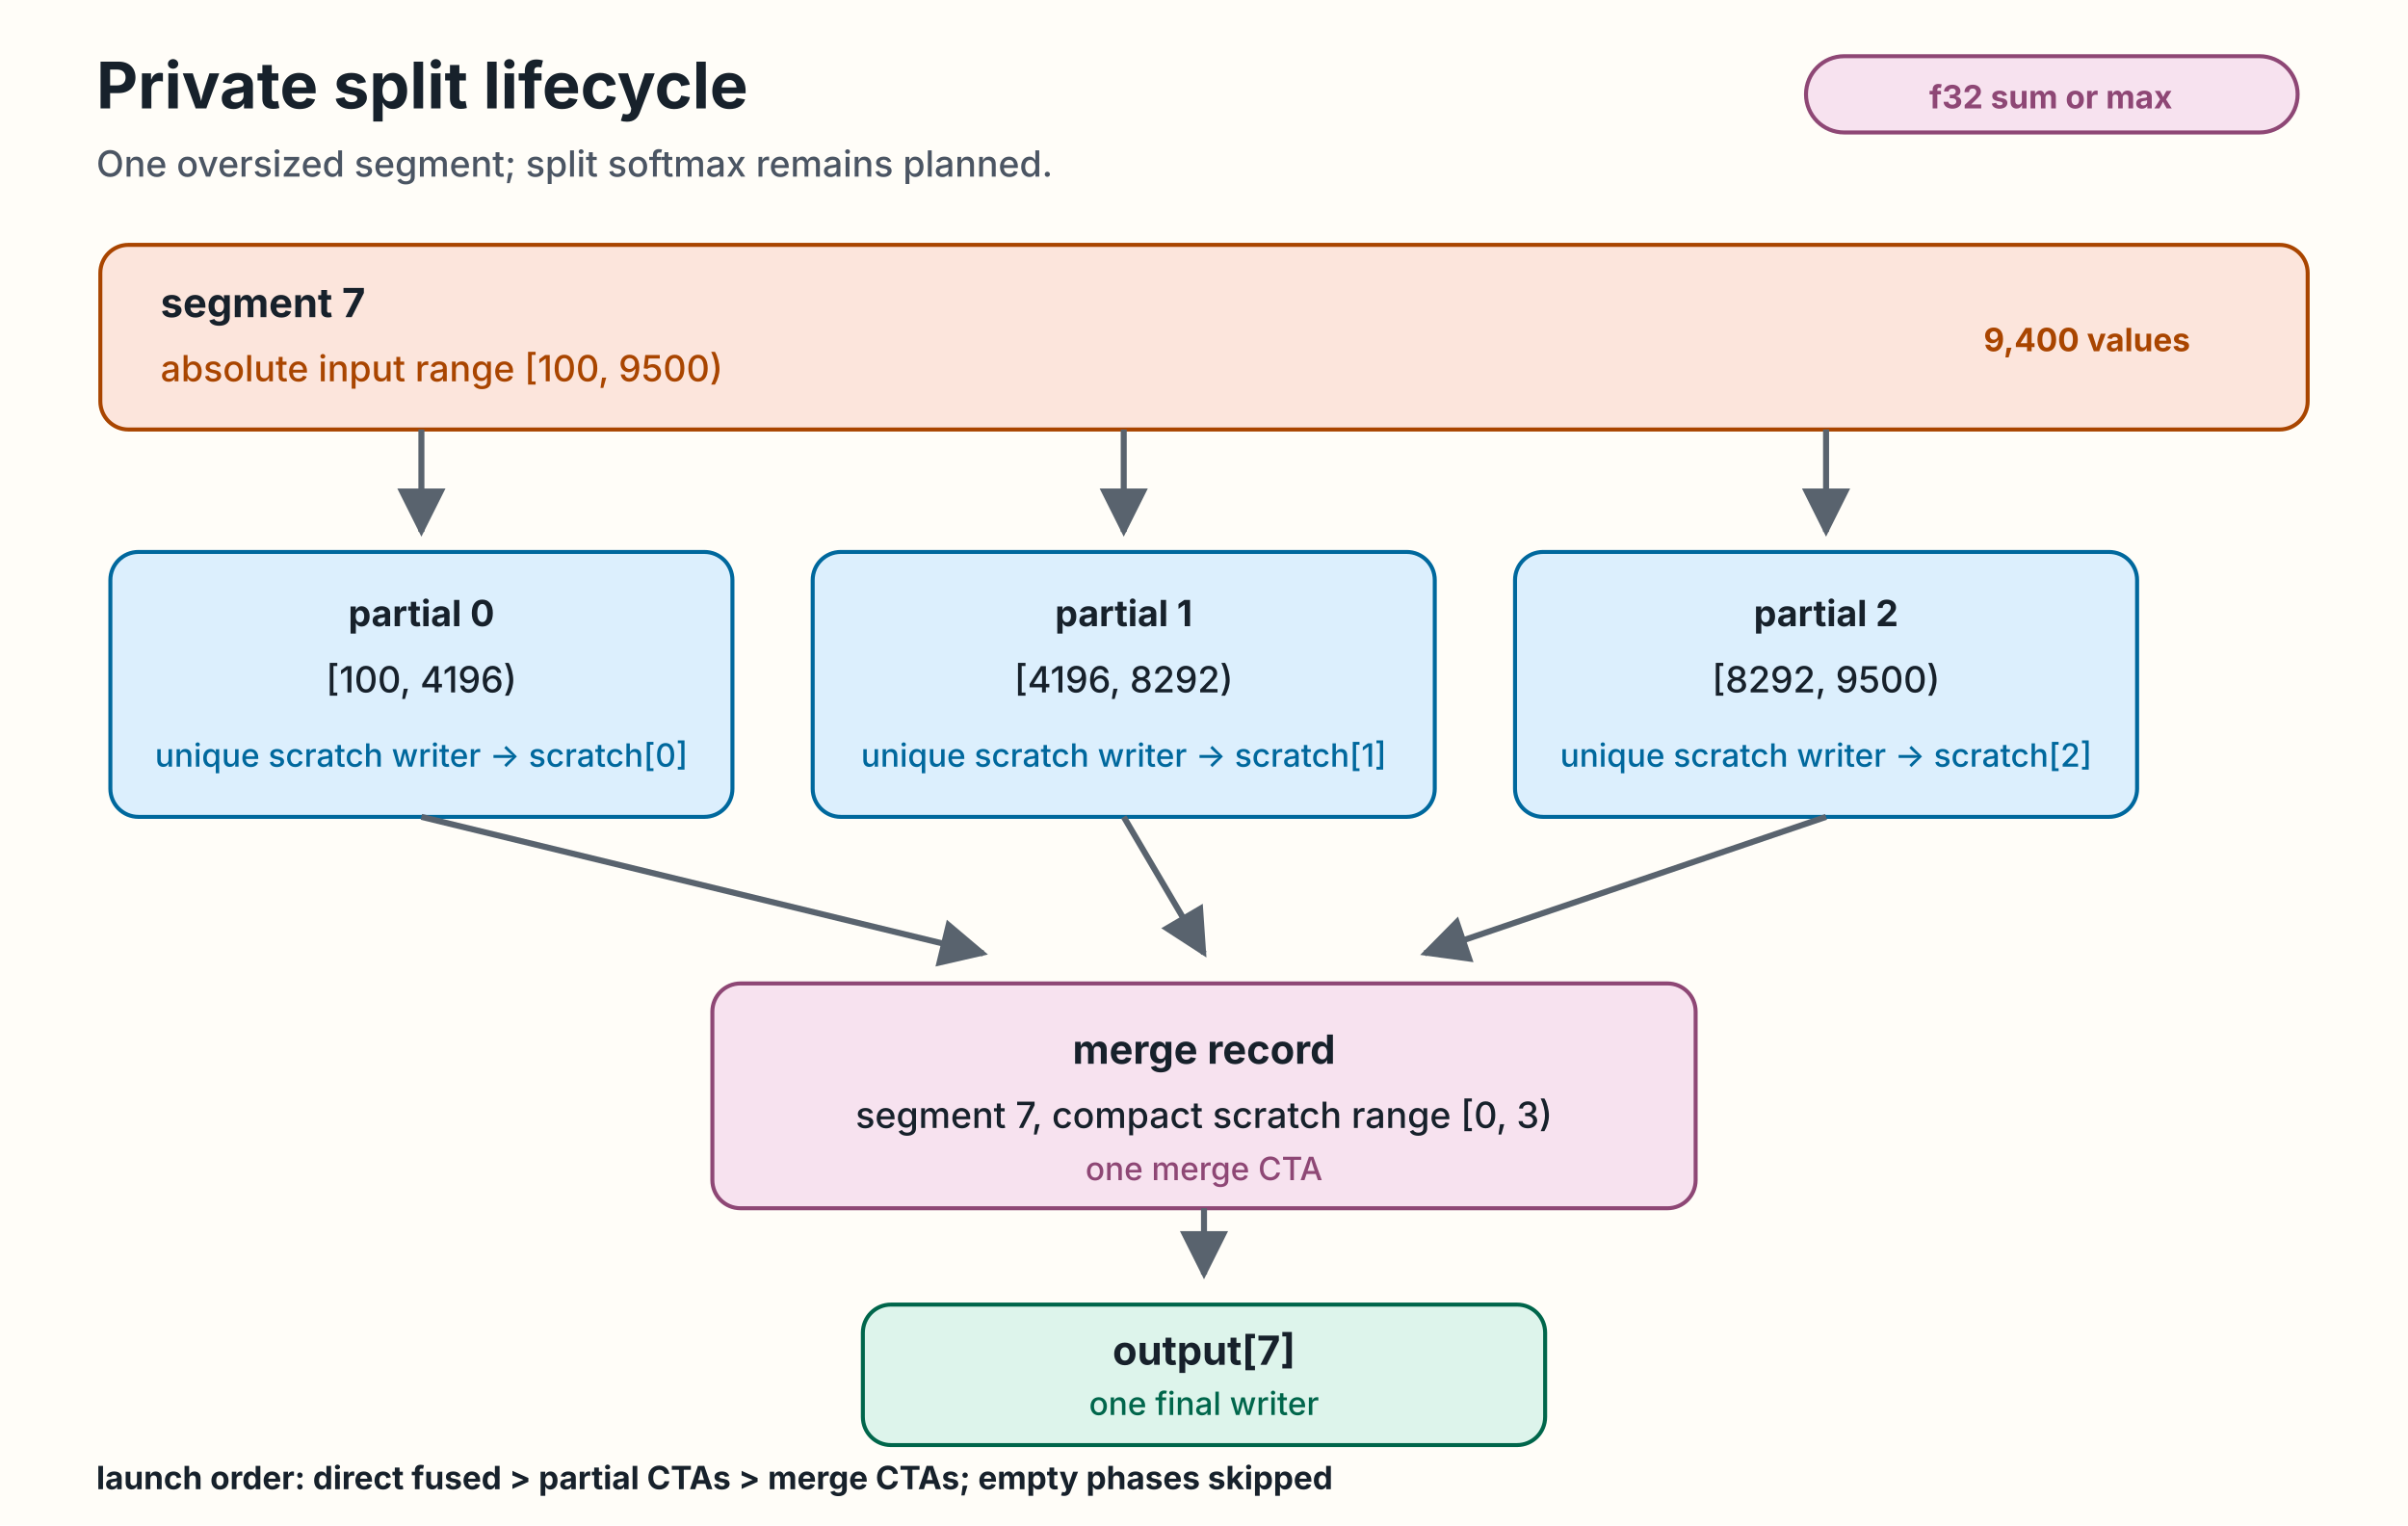
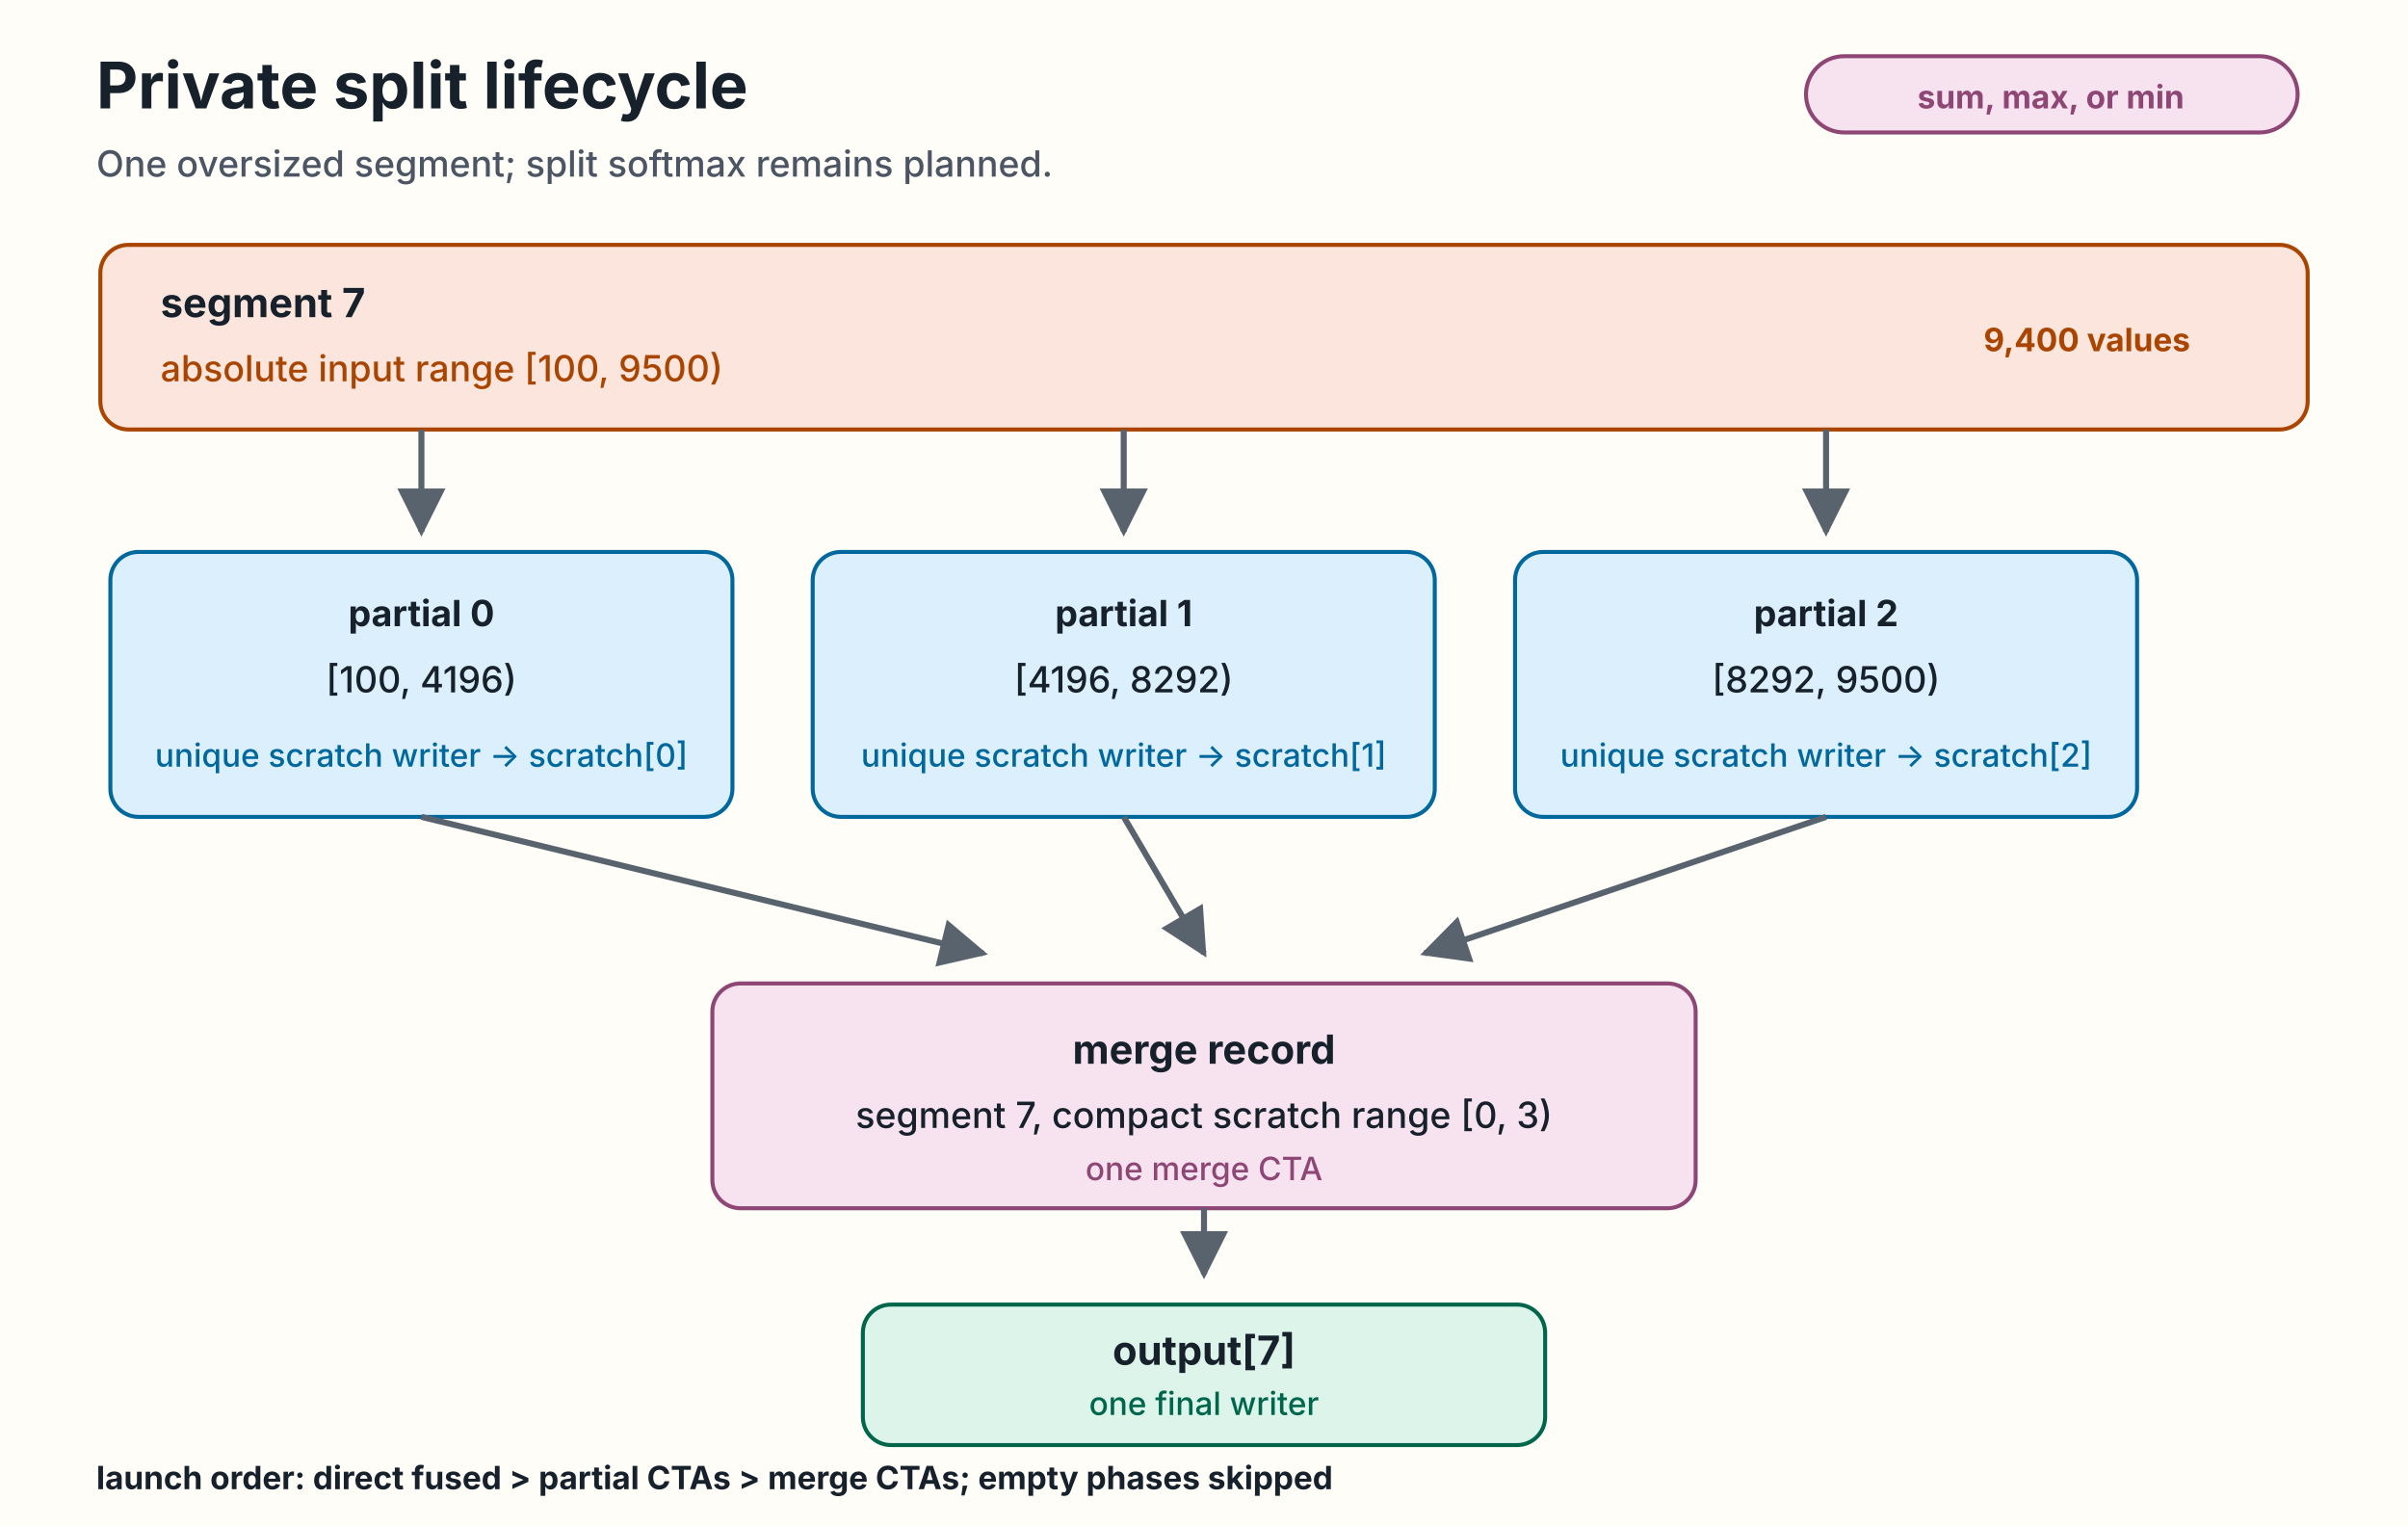
<svg xmlns="http://www.w3.org/2000/svg" viewBox="0 0 1200 760" role="img" aria-labelledby="split-lifecycle-title split-lifecycle-description" font-family="system-ui, -apple-system, BlinkMacSystemFont, 'Segoe UI', sans-serif">
  <defs>
    <marker id="split-lifecycle-arrow" viewBox="0 0 10 10" refX="9" refY="5" markerWidth="8" markerHeight="8" orient="auto">
      <path d="M 0 0 L 10 5 L 0 10 z" fill="#59636E" />
    </marker>
  </defs>
  <rect data-role="canvas" x="0" y="0" width="1200" height="760" fill="#FFFDF8" />
  <text x="48" y="54" font-size="32" font-weight="750" fill="#17212B" text-anchor="start">Private split lifecycle</text>
  <rect x="900" y="28" width="245" height="38" rx="19" fill="#F7E2EF" stroke="#8E4775" stroke-width="2" />
-   <text x="1022" y="54" font-size="16" font-weight="750" fill="#8E4775" text-anchor="middle">f32 sum or max</text>
+   <text x="1022" y="54" font-size="16" font-weight="750" fill="#8E4775" text-anchor="middle">sum, max, or min</text>
  <text x="48" y="88" font-size="18" font-weight="500" fill="#4B5563" text-anchor="start">One oversized segment; split softmax remains planned.</text>
  <rect x="50" y="122" width="1100" height="92" rx="14" fill="#FCE5DC" stroke="#A94500" stroke-width="2" />
  <text x="80" y="158" font-size="20" font-weight="750" fill="#17212B" text-anchor="start">segment 7</text>
  <text x="80" y="190" font-size="18" font-weight="500" fill="#A94500" text-anchor="start">absolute input range [100, 9500)</text>
  <text x="1040" y="175" font-size="16" font-weight="650" fill="#A94500" text-anchor="middle">9,400 values</text>
  <rect x="55" y="275" width="310" height="132" rx="14" fill="#DCEFFD" stroke="#00689D" stroke-width="2" />
  <text x="210" y="312" font-size="18" font-weight="750" fill="#17212B" text-anchor="middle">partial 0</text>
  <text x="210" y="345" font-size="18" font-weight="500" fill="#17212B" text-anchor="middle">[100, 4196)</text>
  <text x="210" y="382" font-size="16" font-weight="500" fill="#00689D" text-anchor="middle">unique scratch writer -&gt; scratch[0]</text>
  <line x1="210" y1="214" x2="210" y2="265" stroke="#59636E" stroke-width="3" marker-end="url(#split-lifecycle-arrow)" />
  <rect x="405" y="275" width="310" height="132" rx="14" fill="#DCEFFD" stroke="#00689D" stroke-width="2" />
  <text x="560" y="312" font-size="18" font-weight="750" fill="#17212B" text-anchor="middle">partial 1</text>
  <text x="560" y="345" font-size="18" font-weight="500" fill="#17212B" text-anchor="middle">[4196, 8292)</text>
  <text x="560" y="382" font-size="16" font-weight="500" fill="#00689D" text-anchor="middle">unique scratch writer -&gt; scratch[1]</text>
  <line x1="560" y1="214" x2="560" y2="265" stroke="#59636E" stroke-width="3" marker-end="url(#split-lifecycle-arrow)" />
  <rect x="755" y="275" width="310" height="132" rx="14" fill="#DCEFFD" stroke="#00689D" stroke-width="2" />
  <text x="910" y="312" font-size="18" font-weight="750" fill="#17212B" text-anchor="middle">partial 2</text>
  <text x="910" y="345" font-size="18" font-weight="500" fill="#17212B" text-anchor="middle">[8292, 9500)</text>
  <text x="910" y="382" font-size="16" font-weight="500" fill="#00689D" text-anchor="middle">unique scratch writer -&gt; scratch[2]</text>
  <line x1="910" y1="214" x2="910" y2="265" stroke="#59636E" stroke-width="3" marker-end="url(#split-lifecycle-arrow)" />
  <line x1="210" y1="407" x2="490" y2="475" stroke="#59636E" stroke-width="3" marker-end="url(#split-lifecycle-arrow)" />
  <line x1="560" y1="407" x2="600" y2="475" stroke="#59636E" stroke-width="3" marker-end="url(#split-lifecycle-arrow)" />
  <line x1="910" y1="407" x2="710" y2="475" stroke="#59636E" stroke-width="3" marker-end="url(#split-lifecycle-arrow)" />
  <rect x="355" y="490" width="490" height="112" rx="14" fill="#F7E2EF" stroke="#8E4775" stroke-width="2" />
  <text x="600" y="530" font-size="20" font-weight="750" fill="#17212B" text-anchor="middle">merge record</text>
  <text x="600" y="562" font-size="18" font-weight="500" fill="#17212B" text-anchor="middle">segment 7, compact scratch range [0, 3)</text>
  <text x="600" y="588" font-size="16" font-weight="500" fill="#8E4775" text-anchor="middle">one merge CTA</text>
  <line x1="600" y1="602" x2="600" y2="635" stroke="#59636E" stroke-width="3" marker-end="url(#split-lifecycle-arrow)" />
  <rect x="430" y="650" width="340" height="70" rx="14" fill="#DDF4EB" stroke="#00664B" stroke-width="2" />
  <text x="600" y="680" font-size="20" font-weight="750" fill="#17212B" text-anchor="middle">output[7]</text>
  <text x="600" y="705" font-size="16" font-weight="500" fill="#00664B" text-anchor="middle">one final writer</text>
  <text x="48" y="742" font-size="16" font-weight="650" fill="#17212B" text-anchor="start">launch order: direct fused &gt; partial CTAs &gt; merge CTAs; empty phases skipped</text>
</svg>
